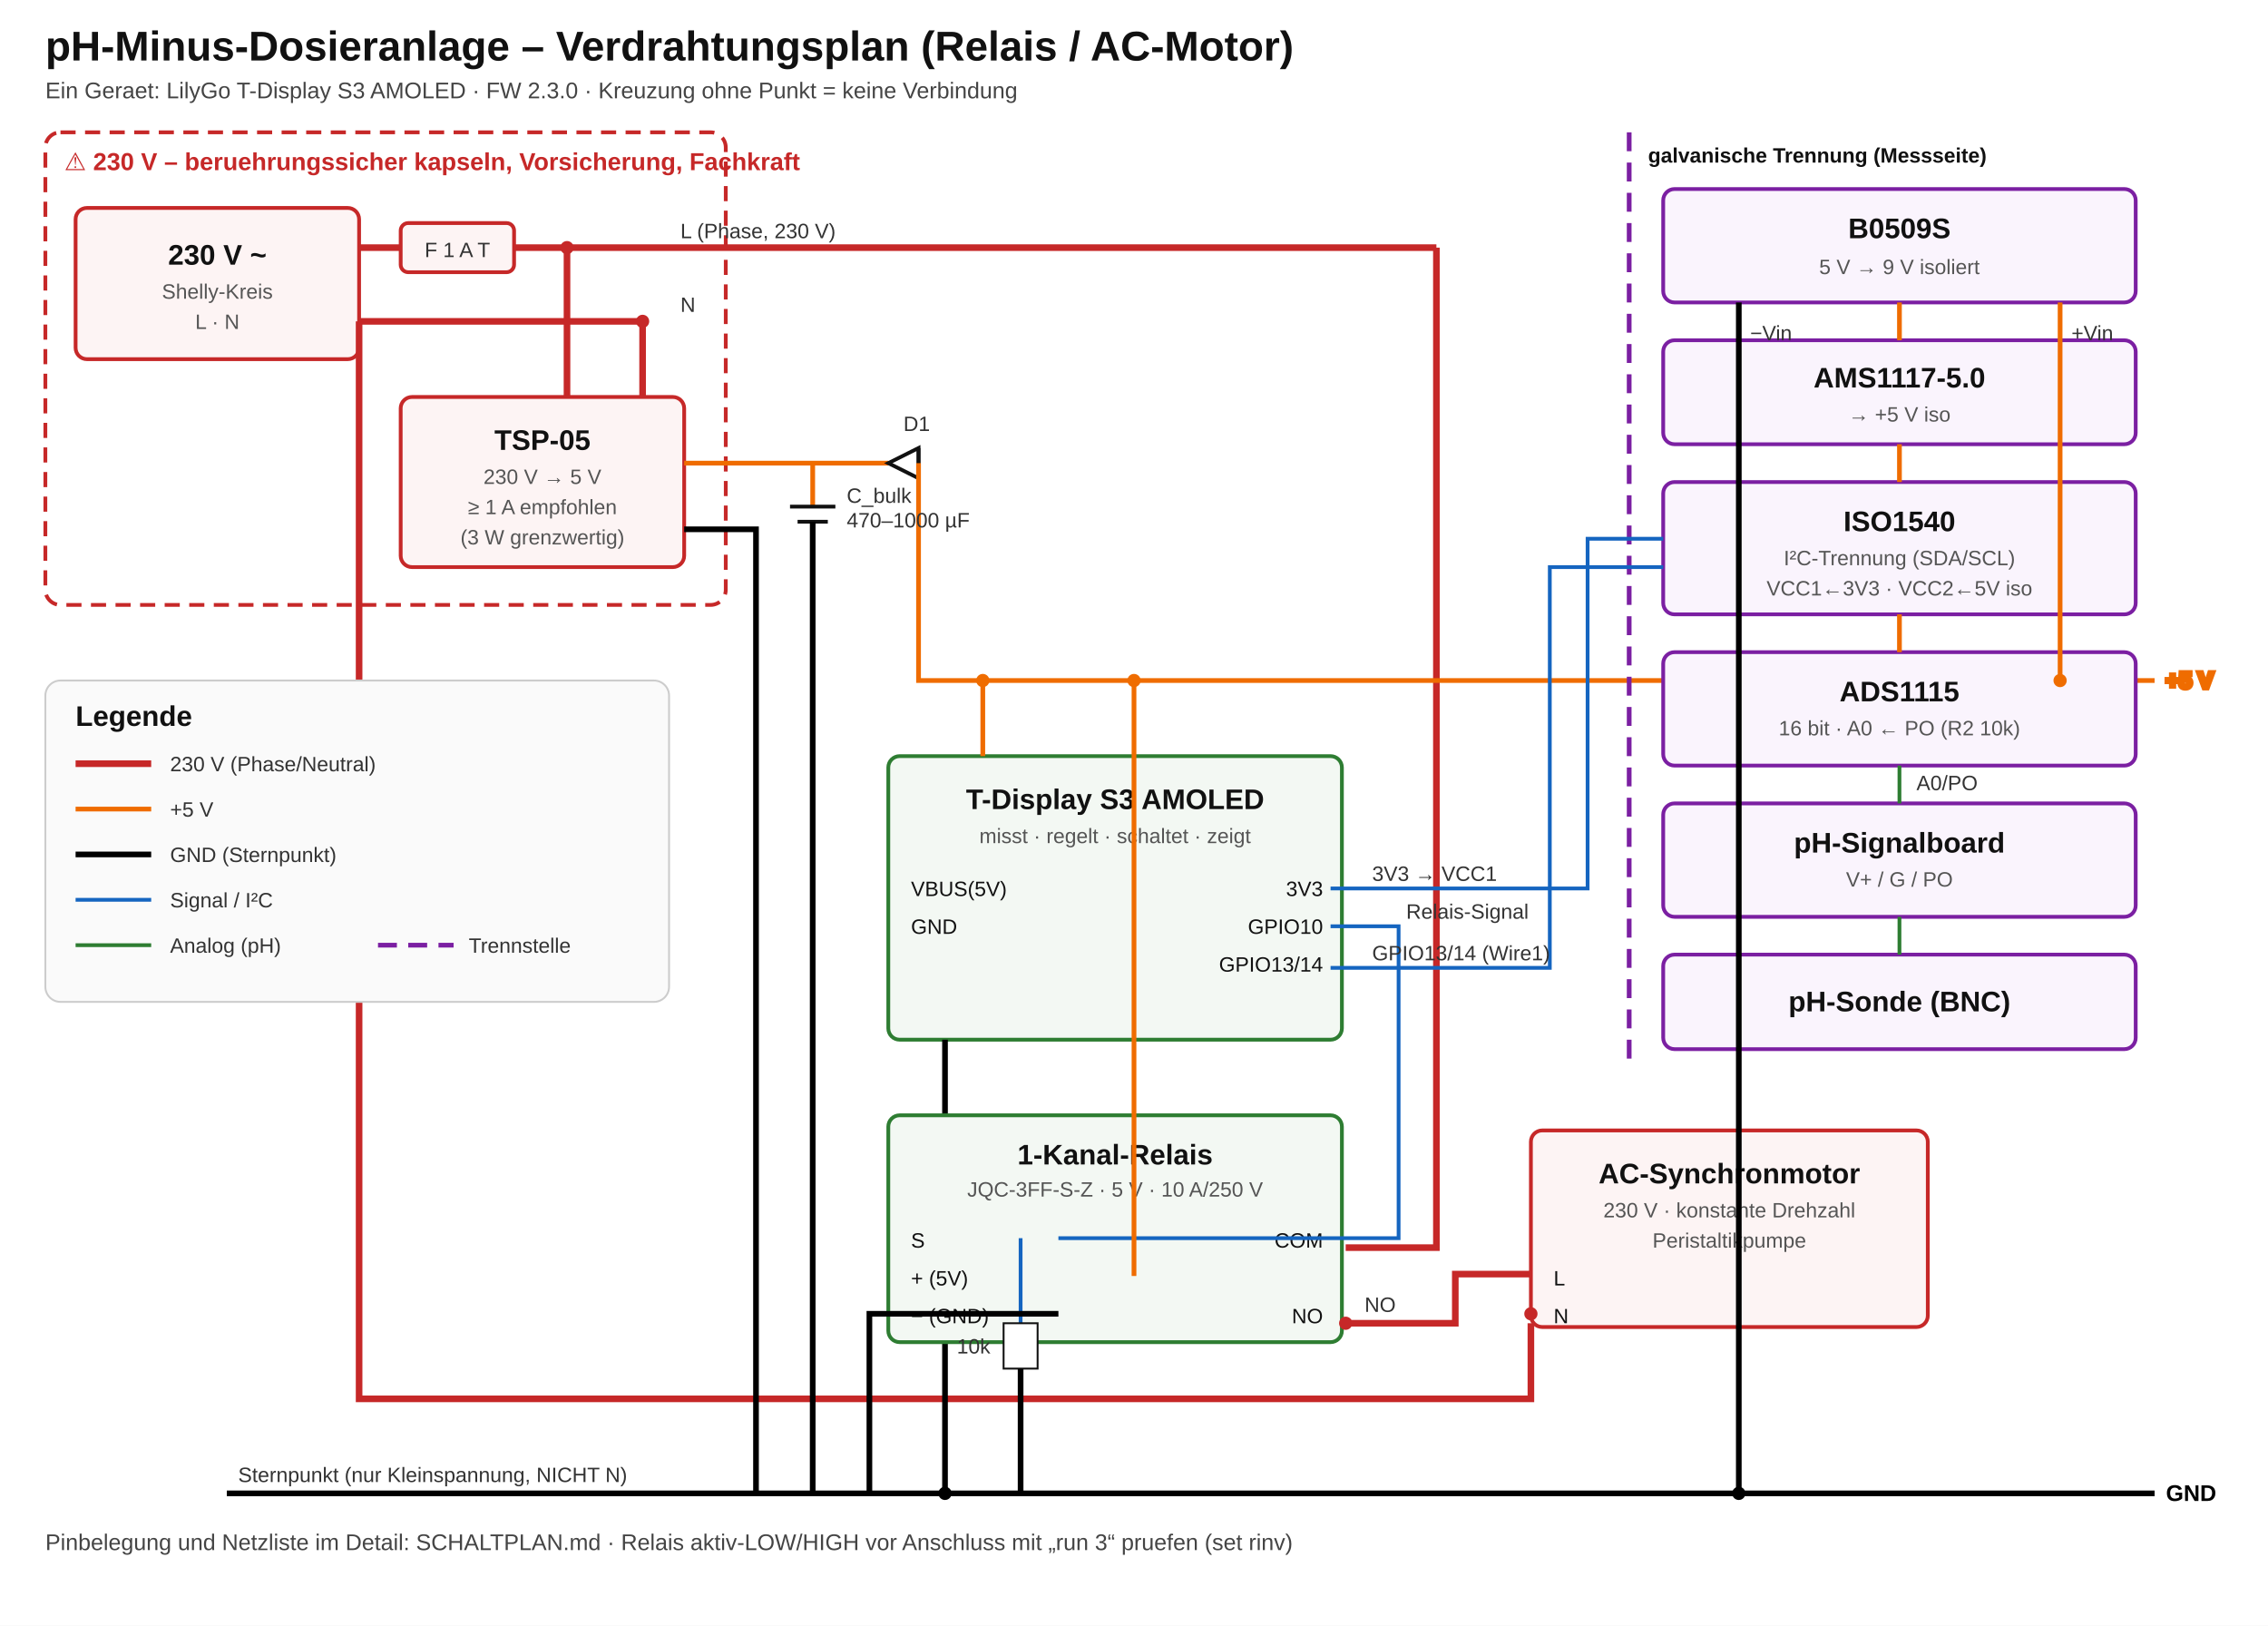
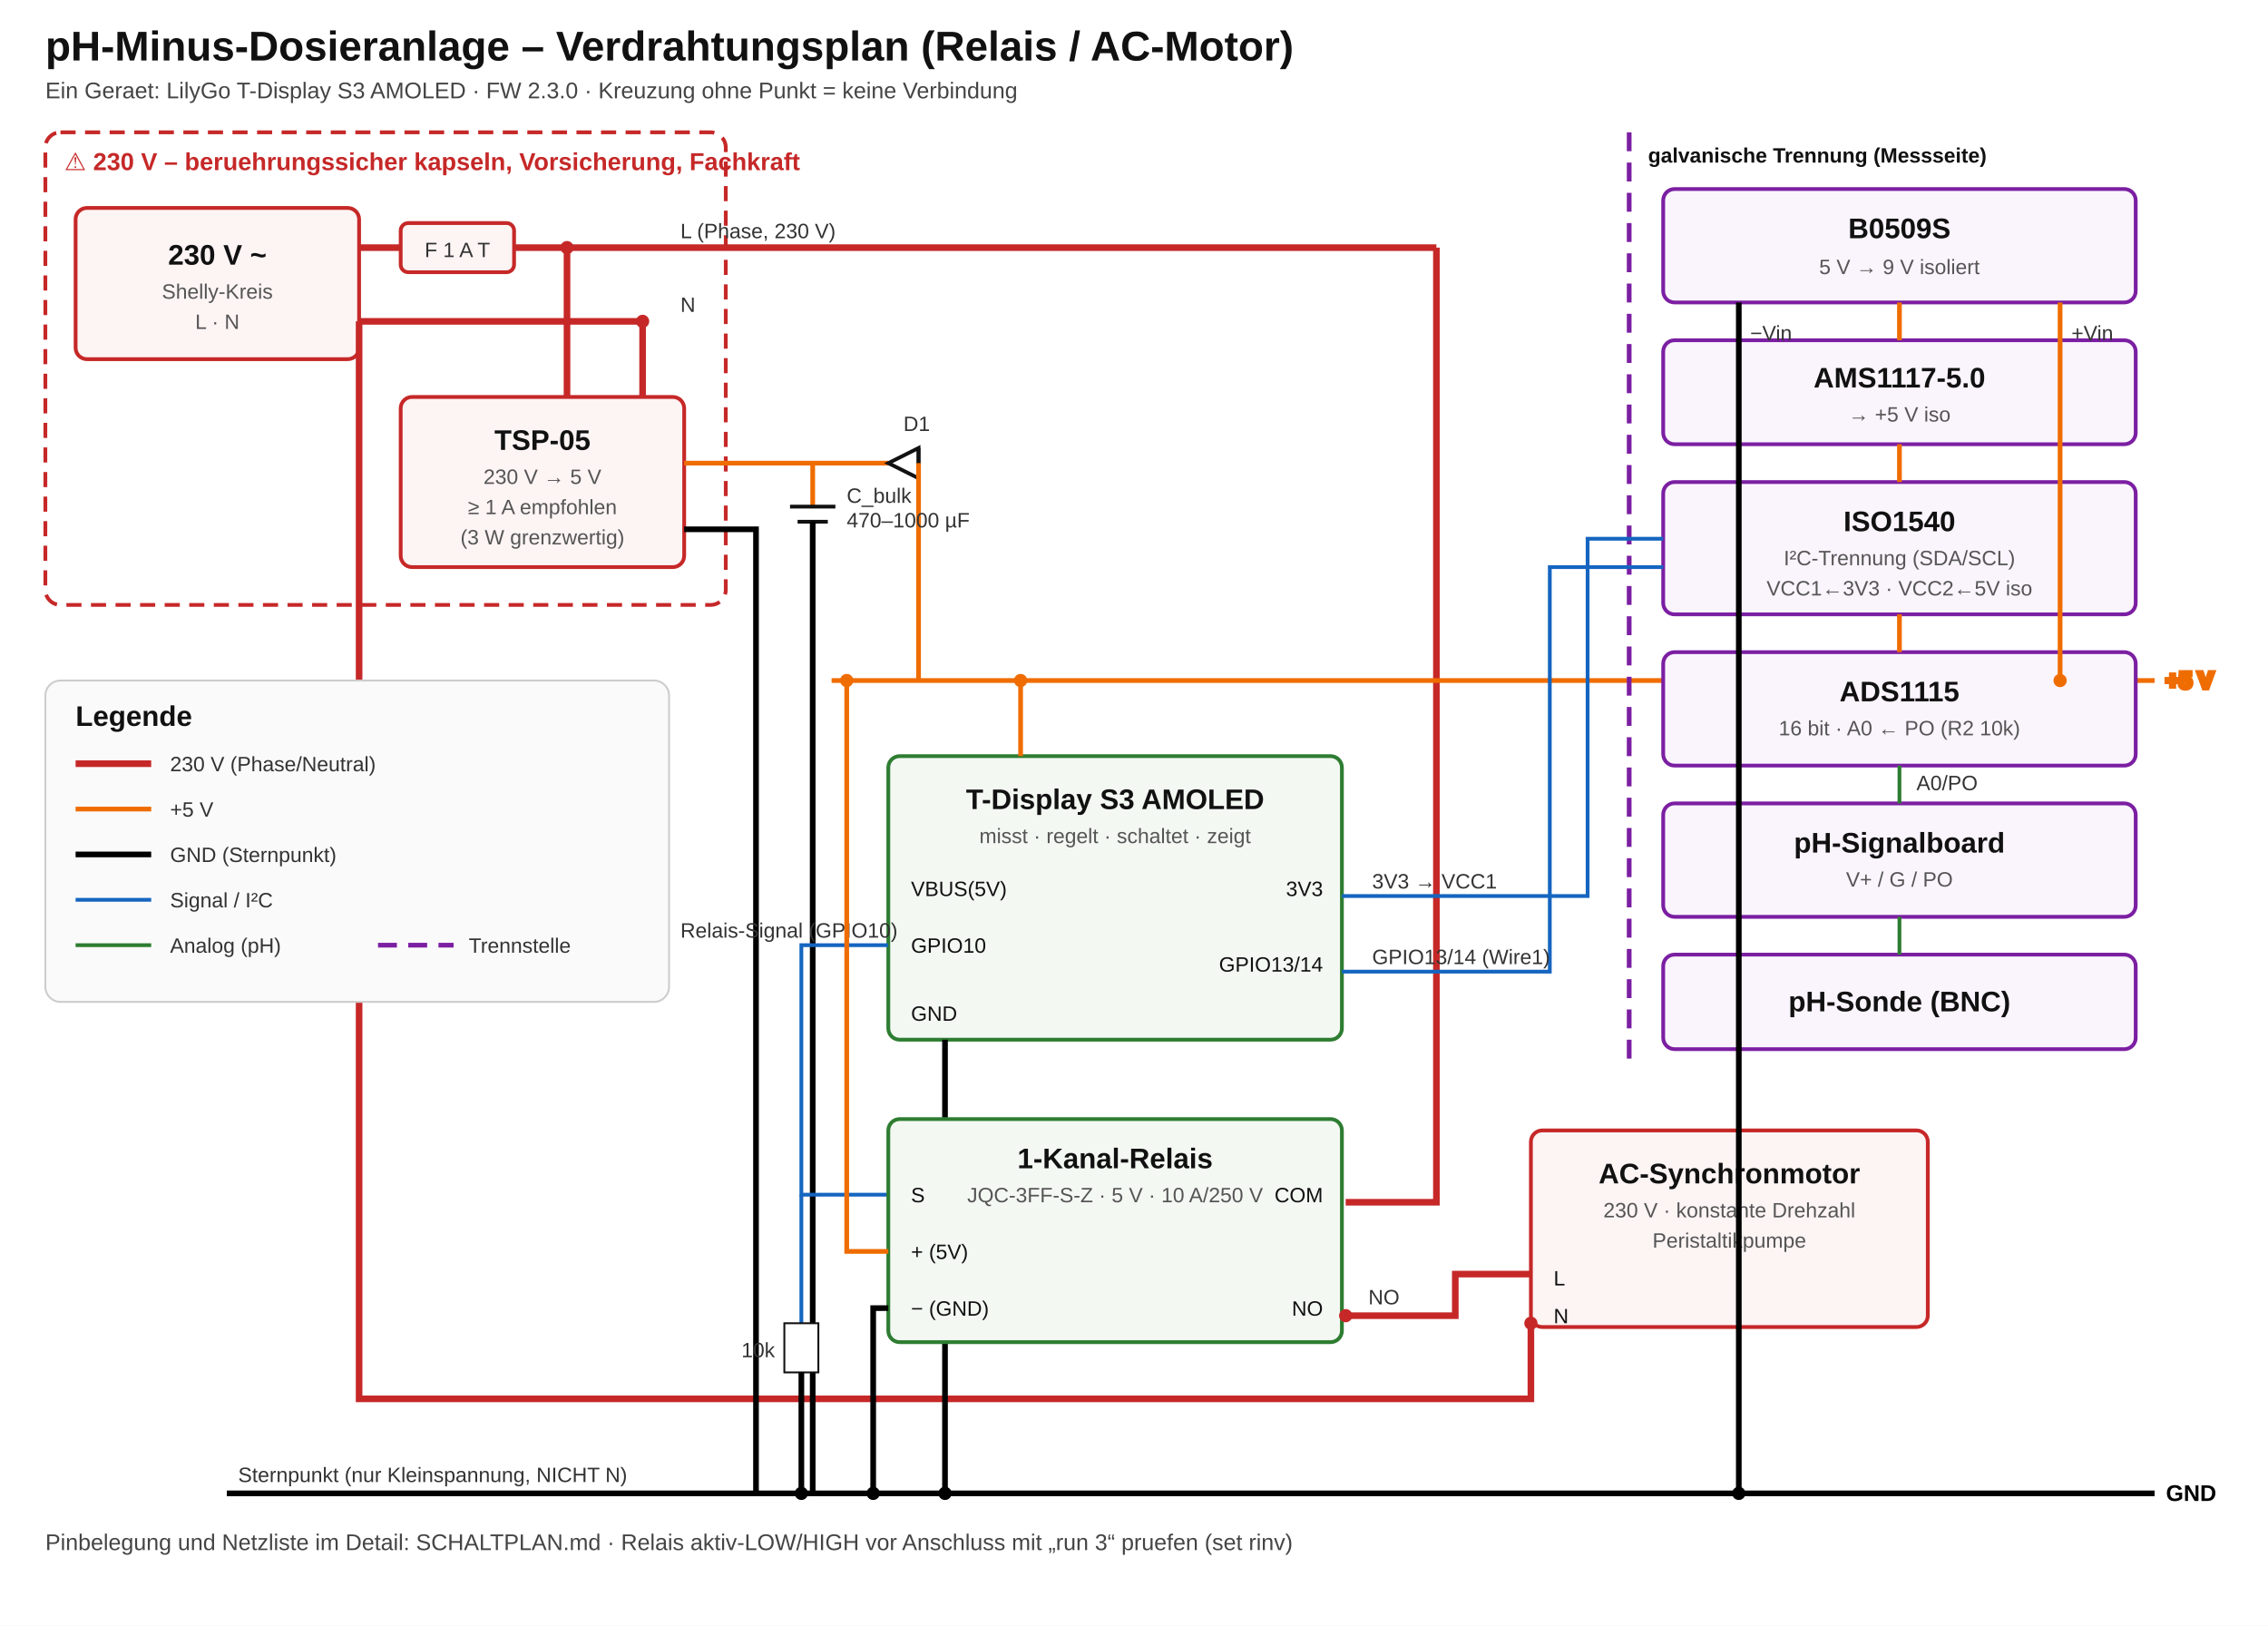
<svg xmlns="http://www.w3.org/2000/svg" viewBox="0 0 1200 860" width="1200" height="860" font-family="Segoe UI, Arial, sans-serif">
  <style>
  .bx   { fill:#ffffff; stroke:#333333; stroke-width:2; }
  .bxp  { fill:#fdf4f4; stroke:#c62828; stroke-width:2; }   /* Netzseite */
  .bxi  { fill:#faf4fd; stroke:#7b1fa2; stroke-width:2; }   /* isolierte Messseite */
  .bxc  { fill:#f3f8f3; stroke:#2e7d32; stroke-width:2; }   /* Steuerung */
  .t    { font-size:15px; font-weight:700; fill:#111; }
  .s    { font-size:11px; fill:#555; }
  .p    { font-size:11px; fill:#111; }
  .lbl  { font-size:11px; fill:#333; }
  .note { font-size:12px; fill:#444; }
  .warn { font-size:13px; font-weight:700; fill:#c62828; }
  .mains{ stroke:#c62828; stroke-width:3.5; fill:none; }    /* 230 V */
  .w5   { stroke:#ef6c00; stroke-width:2.5; fill:none; }    /* +5 V */
  .wg   { stroke:#000000; stroke-width:3;   fill:none; }    /* GND */
  .wsig { stroke:#1565c0; stroke-width:2;   fill:none; }    /* Signal/I2C */
  .wana { stroke:#2e7d32; stroke-width:2;   fill:none; }    /* Analog */
  .iso  { stroke:#7b1fa2; stroke-width:2.5; fill:none; stroke-dasharray:10 6; }
  .hz   { stroke:#c62828; stroke-width:2;   fill:none; stroke-dasharray:8 5; }
</style>
  <rect x="0" y="0" width="1200" height="860" fill="#ffffff" />
  <text x="24" y="32" font-size="22" font-weight="700" fill="#111">pH-Minus-Dosieranlage – Verdrahtungsplan (Relais / AC-Motor)</text>
  <text x="24" y="52" class="note">Ein Geraet: LilyGo T-Display S3 AMOLED · FW 2.3.0 · Kreuzung ohne Punkt = keine Verbindung</text>
  <rect x="24" y="70" width="360" height="250" rx="8" class="hz" />
  <text x="34" y="90" class="warn">⚠ 230 V – beruehrungssicher kapseln, Vorsicherung, Fachkraft</text>
  <rect x="40" y="110" width="150" height="80" rx="6" class="bxp" />
  <text x="115" y="140" text-anchor="middle" class="t">230 V ~</text>
  <text x="115" y="158" text-anchor="middle" class="s">Shelly-Kreis</text>
  <text x="115" y="174" text-anchor="middle" class="s">L · N</text>
  <rect x="212" y="118" width="60" height="26" rx="4" class="bxp" />
  <text x="242" y="136" text-anchor="middle" class="lbl">F 1 A T</text>
  <rect x="212" y="210" width="150" height="90" rx="6" class="bxp" />
  <text x="287" y="238" text-anchor="middle" class="t">TSP-05</text>
  <text x="287" y="256" text-anchor="middle" class="s">230 V → 5 V</text>
  <text x="287" y="272" text-anchor="middle" class="s">≥ 1 A empfohlen</text>
  <text x="287" y="288" text-anchor="middle" class="s">(3 W grenzwertig)</text>
  <path class="mains" d="M 190 131 L 212 131" />
  <path class="mains" d="M 272 131 L 760 131" />
  <path class="mains" d="M 300 131 L 300 210" />
-   <path class="mains" d="M 760 131 L 760 660 L 712 660" />
+   <path class="mains" d="M 760 131 L 760 636 L 712 636" />
  <circle cx="300" cy="131" r="3.5" fill="#c62828" />
  <text x="360" y="126" class="lbl">L (Phase, 230 V)</text>
  <path class="mains" d="M 190 170 L 340 170 L 340 210" />
  <path class="mains" d="M 190 170 L 190 740 L 810 740 L 810 700" />
  <circle cx="340" cy="170" r="3.5" fill="#c62828" />
  <text x="360" y="165" class="lbl">N</text>
  <path class="w5" d="M 362 245 L 470 245" />
  <path d="M 470 245 L 486 237 L 486 253 Z" fill="#fff" stroke="#111" stroke-width="2" />
  <line x1="486" y1="237" x2="486" y2="253" stroke="#111" stroke-width="2" />
  <text x="478" y="228" class="lbl">D1</text>
-   <path class="w5" d="M 486 245 L 486 360 L 1140 360" />
+   <path class="w5" d="M 486 245 L 486 360" />
+   <path class="w5" d="M 440 360 L 1140 360" />
  <text x="1146" y="364" class="w5" fill="#ef6c00" font-size="12" font-weight="700">+5 V</text>
  <path class="w5" d="M 430 245 L 430 268" />
  <line x1="418" y1="268" x2="442" y2="268" stroke="#111" stroke-width="2" />
  <line x1="422" y1="276" x2="438" y2="276" stroke="#111" stroke-width="2" />
  <path class="wg" d="M 430 276 L 430 300" />
  <text x="448" y="266" class="lbl">C_bulk</text>
  <text x="448" y="279" class="lbl">470–1000 µF</text>
  <path class="wg" d="M 120 790 L 1140 790" />
  <text x="1146" y="794" font-size="12" font-weight="700" fill="#000">GND</text>
  <text x="126" y="784" class="lbl">Sternpunkt (nur Kleinspannung, NICHT N)</text>
  <path class="wg" d="M 362 280 L 400 280 L 400 790" />
  <path class="wg" d="M 430 300 L 430 790" />
  <rect x="470" y="400" width="240" height="150" rx="6" class="bxc" />
  <text x="590" y="428" text-anchor="middle" class="t">T-Display S3 AMOLED</text>
  <text x="590" y="446" text-anchor="middle" class="s">misst · regelt · schaltet · zeigt</text>
  <text x="482" y="474" class="p">VBUS(5V)</text>
-   <text x="482" y="494" class="p">GND</text>
+   <text x="482" y="504" class="p">GPIO10</text>
+   <text x="482" y="540" class="p">GND</text>
  <text x="700" y="474" text-anchor="end" class="p">3V3</text>
-   <text x="700" y="494" text-anchor="end" class="p">GPIO10</text>
  <text x="700" y="514" text-anchor="end" class="p">GPIO13/14</text>
-   <path class="w5" d="M 520 400 L 520 360" />
-   <circle cx="520" cy="360" r="3.5" fill="#ef6c00" />
+   <path class="w5" d="M 540 400 L 540 360" />
+   <circle cx="540" cy="360" r="3.5" fill="#ef6c00" />
  <path class="wg" d="M 500 550 L 500 790" />
  <circle cx="500" cy="790" r="3.5" fill="#000" />
-   <rect x="470" y="590" width="240" height="120" rx="6" class="bxc" />
-   <text x="590" y="616" text-anchor="middle" class="t">1-Kanal-Relais</text>
-   <text x="590" y="633" text-anchor="middle" class="s">JQC-3FF-S-Z · 5 V · 10 A/250 V</text>
-   <text x="482" y="660" class="p">S</text>
-   <text x="482" y="680" class="p">+ (5V)</text>
-   <text x="482" y="700" class="p">− (GND)</text>
-   <text x="700" y="660" text-anchor="end" class="p">COM</text>
-   <text x="700" y="700" text-anchor="end" class="p">NO</text>
-   <path class="wsig" d="M 704 490 L 740 490 L 740 655 L 560 655" />
-   <text x="744" y="486" class="lbl">Relais-Signal</text>
-   <path class="wsig" d="M 540 655 L 540 730" />
-   <rect x="531" y="700" width="18" height="24" fill="#fff" stroke="#111" />
-   <text x="524" y="716" text-anchor="end" class="lbl">10k</text>
-   <path class="wg" d="M 540 724 L 540 790" />
-   <path class="w5" d="M 600 675 L 600 360" />
-   <circle cx="600" cy="360" r="3.5" fill="#ef6c00" />
-   <path class="wg" d="M 560 695 L 460 695 L 460 790" />
+   <path class="wsig" d="M 470 500 L 424 500 L 424 632 L 470 632" />
+   <text x="360" y="496" class="lbl">Relais-Signal (GPIO10)</text>
+   <rect x="470" y="592" width="240" height="118" rx="6" class="bxc" />
+   <text x="590" y="618" text-anchor="middle" class="t">1-Kanal-Relais</text>
+   <text x="590" y="636" text-anchor="middle" class="s">JQC-3FF-S-Z · 5 V · 10 A/250 V</text>
+   <text x="482" y="636" class="p">S</text>
+   <text x="482" y="666" class="p">+ (5V)</text>
+   <text x="482" y="696" class="p">− (GND)</text>
+   <text x="700" y="636" text-anchor="end" class="p">COM</text>
+   <text x="700" y="696" text-anchor="end" class="p">NO</text>
+   <path class="w5" d="M 470 662 L 448 662 L 448 360" />
+   <circle cx="448" cy="360" r="3.5" fill="#ef6c00" />
+   <path class="wg" d="M 470 692 L 462 692 L 462 790" />
+   <circle cx="462" cy="790" r="3.5" fill="#000" />
+   <path class="wsig" d="M 424 632 L 424 700" />
+   <rect x="415" y="700" width="18" height="26" fill="#fff" stroke="#111" />
+   <text x="410" y="718" text-anchor="end" class="lbl">10k</text>
+   <path class="wg" d="M 424 726 L 424 790" />
+   <circle cx="424" cy="790" r="3.5" fill="#000" />
  <rect x="810" y="598" width="210" height="104" rx="6" class="bxp" />
  <text x="915" y="626" text-anchor="middle" class="t">AC-Synchronmotor</text>
  <text x="915" y="644" text-anchor="middle" class="s">230 V · konstante Drehzahl</text>
  <text x="915" y="660" text-anchor="middle" class="s">Peristaltikpumpe</text>
  <text x="822" y="680" class="p">L</text>
  <text x="822" y="700" class="p">N</text>
-   <path class="mains" d="M 712 700 L 770 700 L 770 674 L 810 674" />
-   <text x="722" y="694" class="lbl">NO</text>
-   <circle cx="712" cy="700" r="3.5" fill="#c62828" />
-   <circle cx="810" cy="695" r="3.5" fill="#c62828" />
+   <path class="mains" d="M 712 696 L 770 696 L 770 674 L 810 674" />
+   <text x="724" y="690" class="lbl">NO</text>
+   <circle cx="712" cy="696" r="3.5" fill="#c62828" />
+   <circle cx="810" cy="700" r="3.5" fill="#c62828" />
  <path class="iso" d="M 862 70 L 862 560" />
  <text x="872" y="86" class="p" fill="#7b1fa2" font-weight="700">galvanische Trennung (Messseite)</text>
  <rect x="880" y="100" width="250" height="60" rx="6" class="bxi" />
  <text x="1005" y="126" text-anchor="middle" class="t">B0509S</text>
  <text x="1005" y="145" text-anchor="middle" class="s">5 V → 9 V isoliert</text>
  <rect x="880" y="180" width="250" height="55" rx="6" class="bxi" />
  <text x="1005" y="205" text-anchor="middle" class="t">AMS1117-5.0</text>
  <text x="1005" y="223" text-anchor="middle" class="s">→ +5 V iso</text>
  <rect x="880" y="255" width="250" height="70" rx="6" class="bxi" />
  <text x="1005" y="281" text-anchor="middle" class="t">ISO1540</text>
  <text x="1005" y="299" text-anchor="middle" class="s">I²C-Trennung (SDA/SCL)</text>
  <text x="1005" y="315" text-anchor="middle" class="s">VCC1←3V3 · VCC2←5V iso</text>
  <rect x="880" y="345" width="250" height="60" rx="6" class="bxi" />
  <text x="1005" y="371" text-anchor="middle" class="t">ADS1115</text>
  <text x="1005" y="389" text-anchor="middle" class="s">16 bit · A0 ← PO (R2 10k)</text>
  <rect x="880" y="425" width="250" height="60" rx="6" class="bxi" />
  <text x="1005" y="451" text-anchor="middle" class="t">pH-Signalboard</text>
  <text x="1005" y="469" text-anchor="middle" class="s">V+ / G / PO</text>
  <rect x="880" y="505" width="250" height="50" rx="6" class="bxi" />
  <text x="1005" y="535" text-anchor="middle" class="t">pH-Sonde (BNC)</text>
  <path class="w5" d="M 1090 360 L 1090 160" />
  <circle cx="1090" cy="360" r="3.5" fill="#ef6c00" />
  <text x="1096" y="180" class="lbl">+Vin</text>
  <path class="wg" d="M 920 790 L 920 160" />
  <circle cx="920" cy="790" r="3.5" fill="#000" />
  <text x="926" y="180" class="lbl">−Vin</text>
  <path class="w5" d="M 1005 160 L 1005 180" />
  <path class="w5" d="M 1005 235 L 1005 255" />
  <path class="w5" d="M 1005 325 L 1005 345" />
  <path class="wana" d="M 1005 405 L 1005 425" />
  <path class="wana" d="M 1005 485 L 1005 505" />
  <text x="1014" y="418" class="lbl">A0/PO</text>
-   <path class="wsig" d="M 704 512 L 820 512 L 820 300 L 880 300" />
-   <text x="726" y="508" class="lbl">GPIO13/14 (Wire1)</text>
-   <path class="wsig" d="M 704 470 L 840 470 L 840 285 L 880 285" />
-   <text x="726" y="466" class="lbl">3V3 → VCC1</text>
+   <path class="wsig" d="M 710 514 L 820 514 L 820 300 L 880 300" />
+   <text x="726" y="510" class="lbl">GPIO13/14 (Wire1)</text>
+   <path class="wsig" d="M 710 474 L 840 474 L 840 285 L 880 285" />
+   <text x="726" y="470" class="lbl">3V3 → VCC1</text>
  <rect x="24" y="360" width="330" height="170" rx="8" fill="#fafafa" stroke="#ccc" />
  <text x="40" y="384" class="t">Legende</text>
  <line x1="40" y1="404" x2="80" y2="404" class="mains" />
  <text x="90" y="408" class="lbl">230 V (Phase/Neutral)</text>
  <line x1="40" y1="428" x2="80" y2="428" class="w5" />
  <text x="90" y="432" class="lbl">+5 V</text>
  <line x1="40" y1="452" x2="80" y2="452" class="wg" />
  <text x="90" y="456" class="lbl">GND (Sternpunkt)</text>
  <line x1="40" y1="476" x2="80" y2="476" class="wsig" />
  <text x="90" y="480" class="lbl">Signal / I²C</text>
  <line x1="40" y1="500" x2="80" y2="500" class="wana" />
  <text x="90" y="504" class="lbl">Analog (pH)</text>
  <line x1="200" y1="500" x2="240" y2="500" class="iso" />
  <text x="248" y="504" class="lbl">Trennstelle</text>
  <text x="24" y="820" class="note">Pinbelegung und Netzliste im Detail: SCHALTPLAN.md · Relais aktiv-LOW/HIGH vor Anschluss mit „run 3“ pruefen (set rinv)</text>
</svg>
